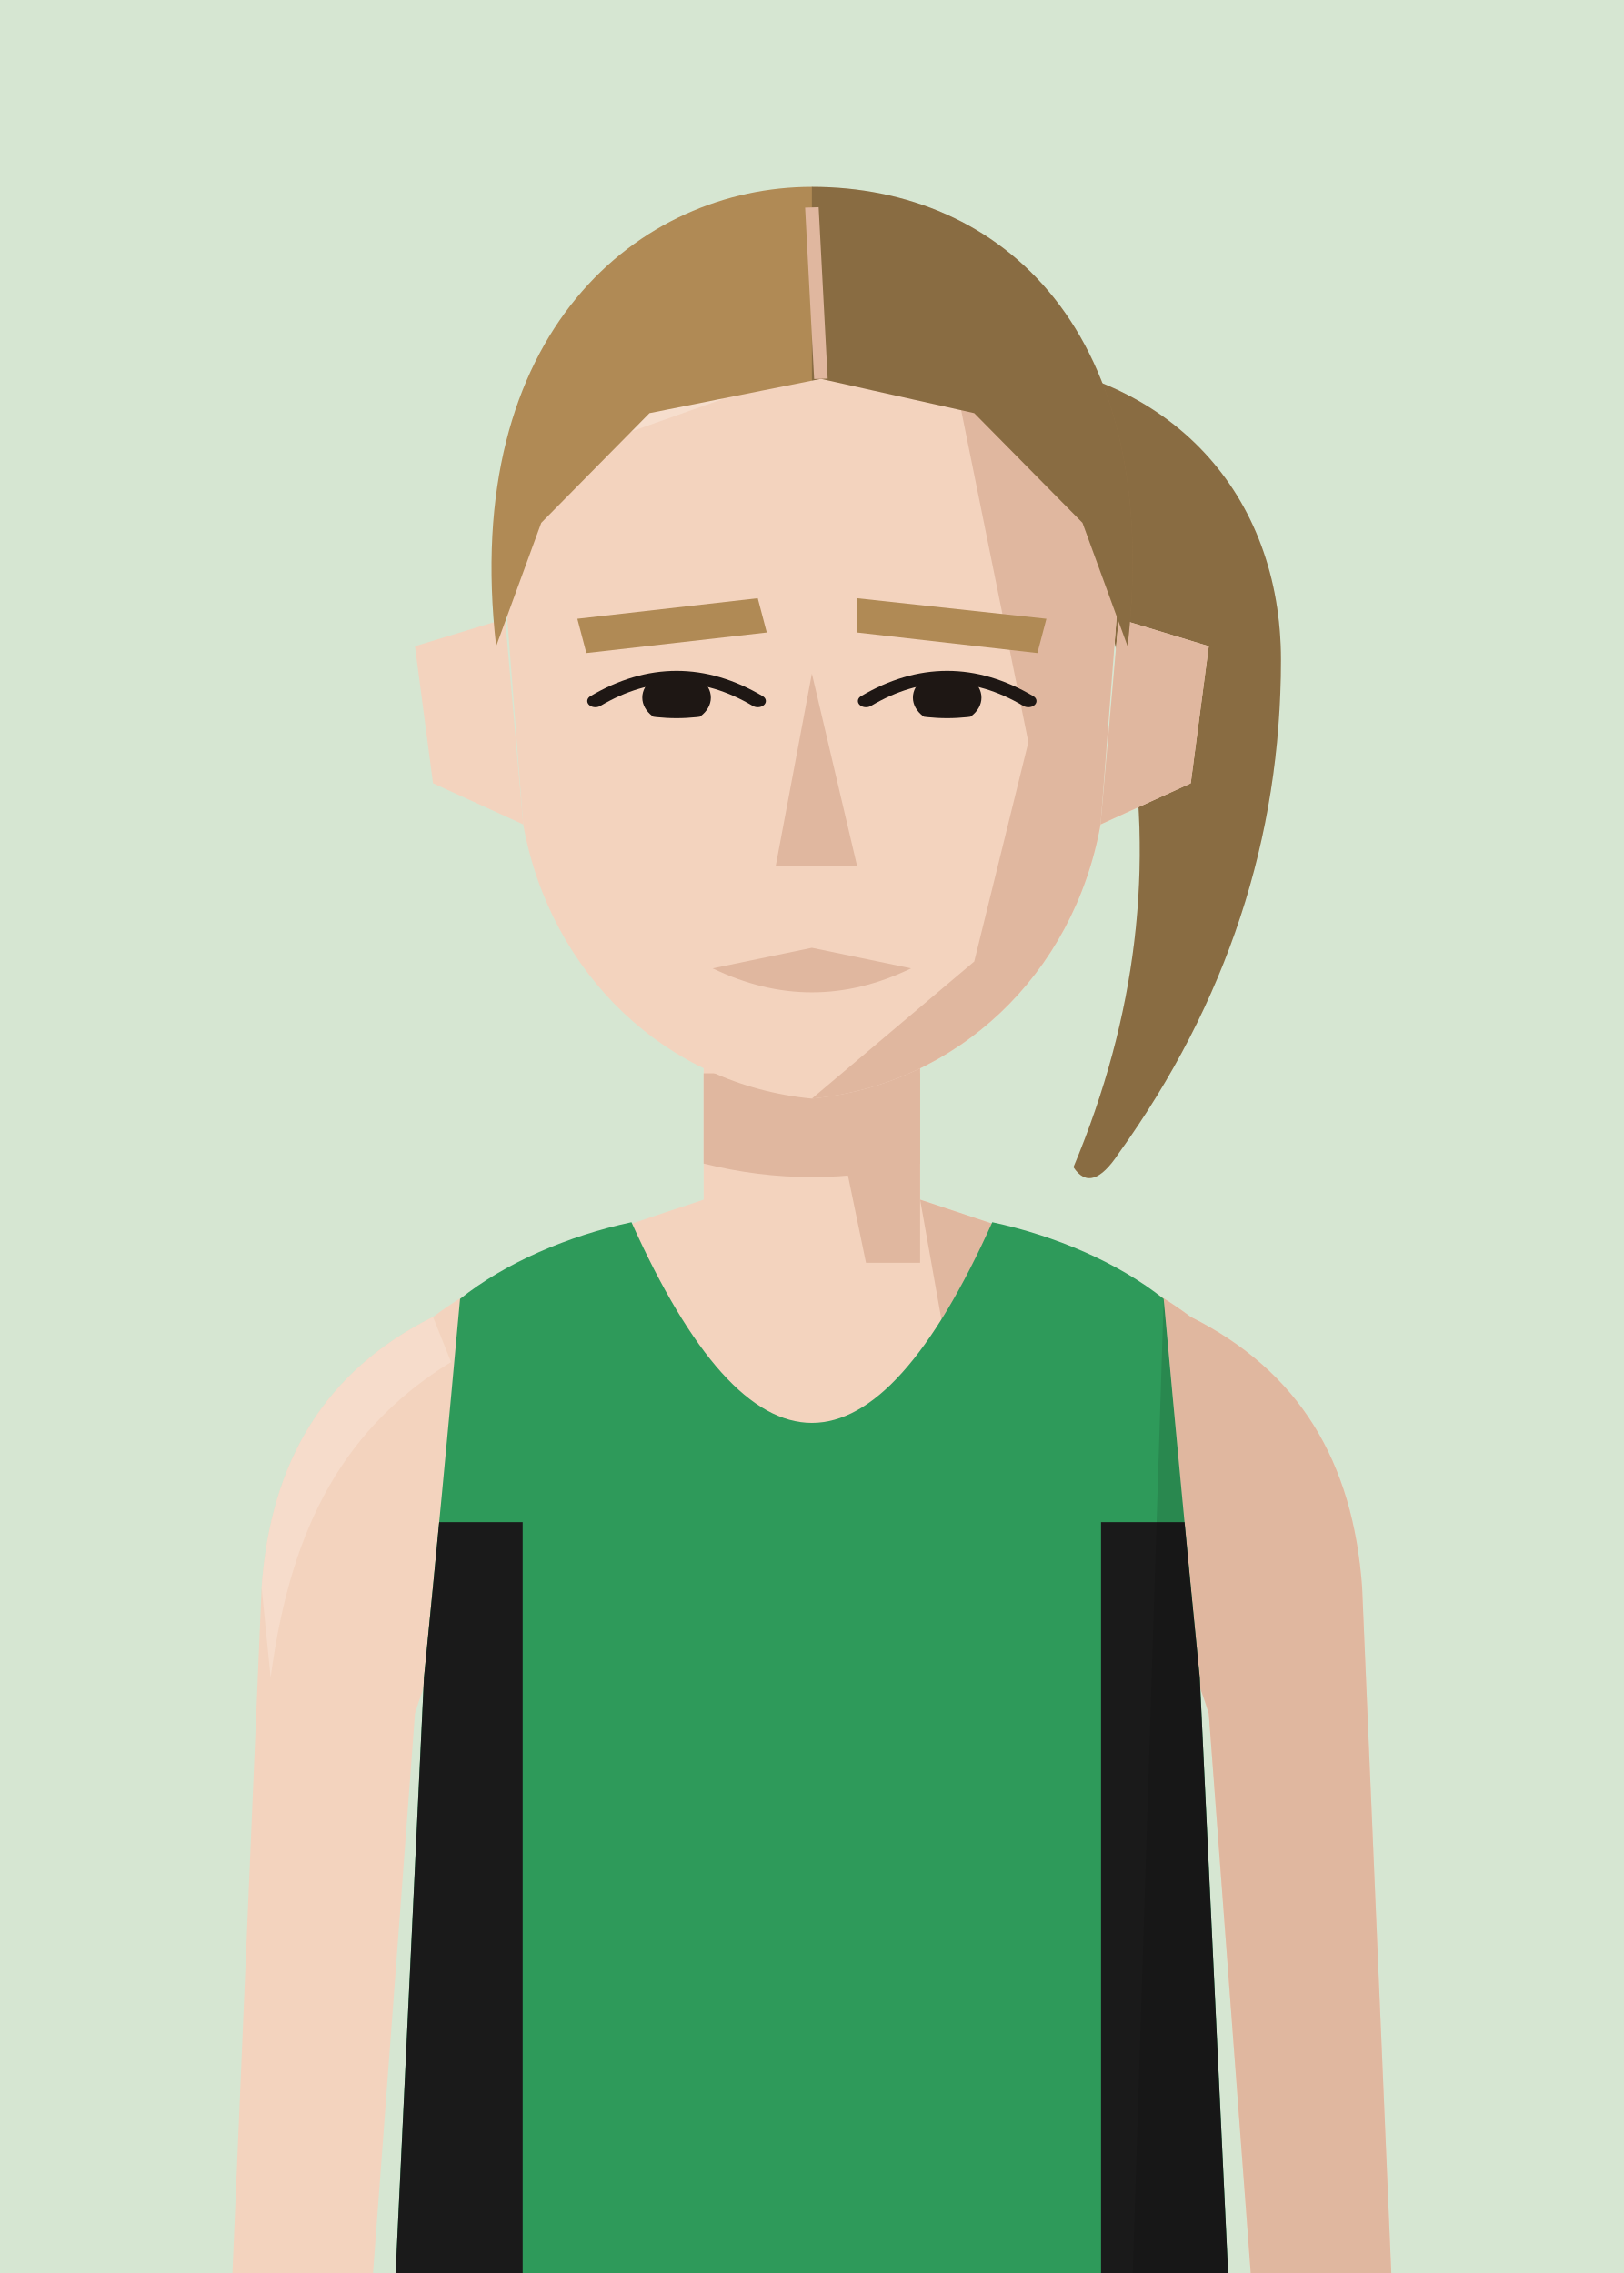
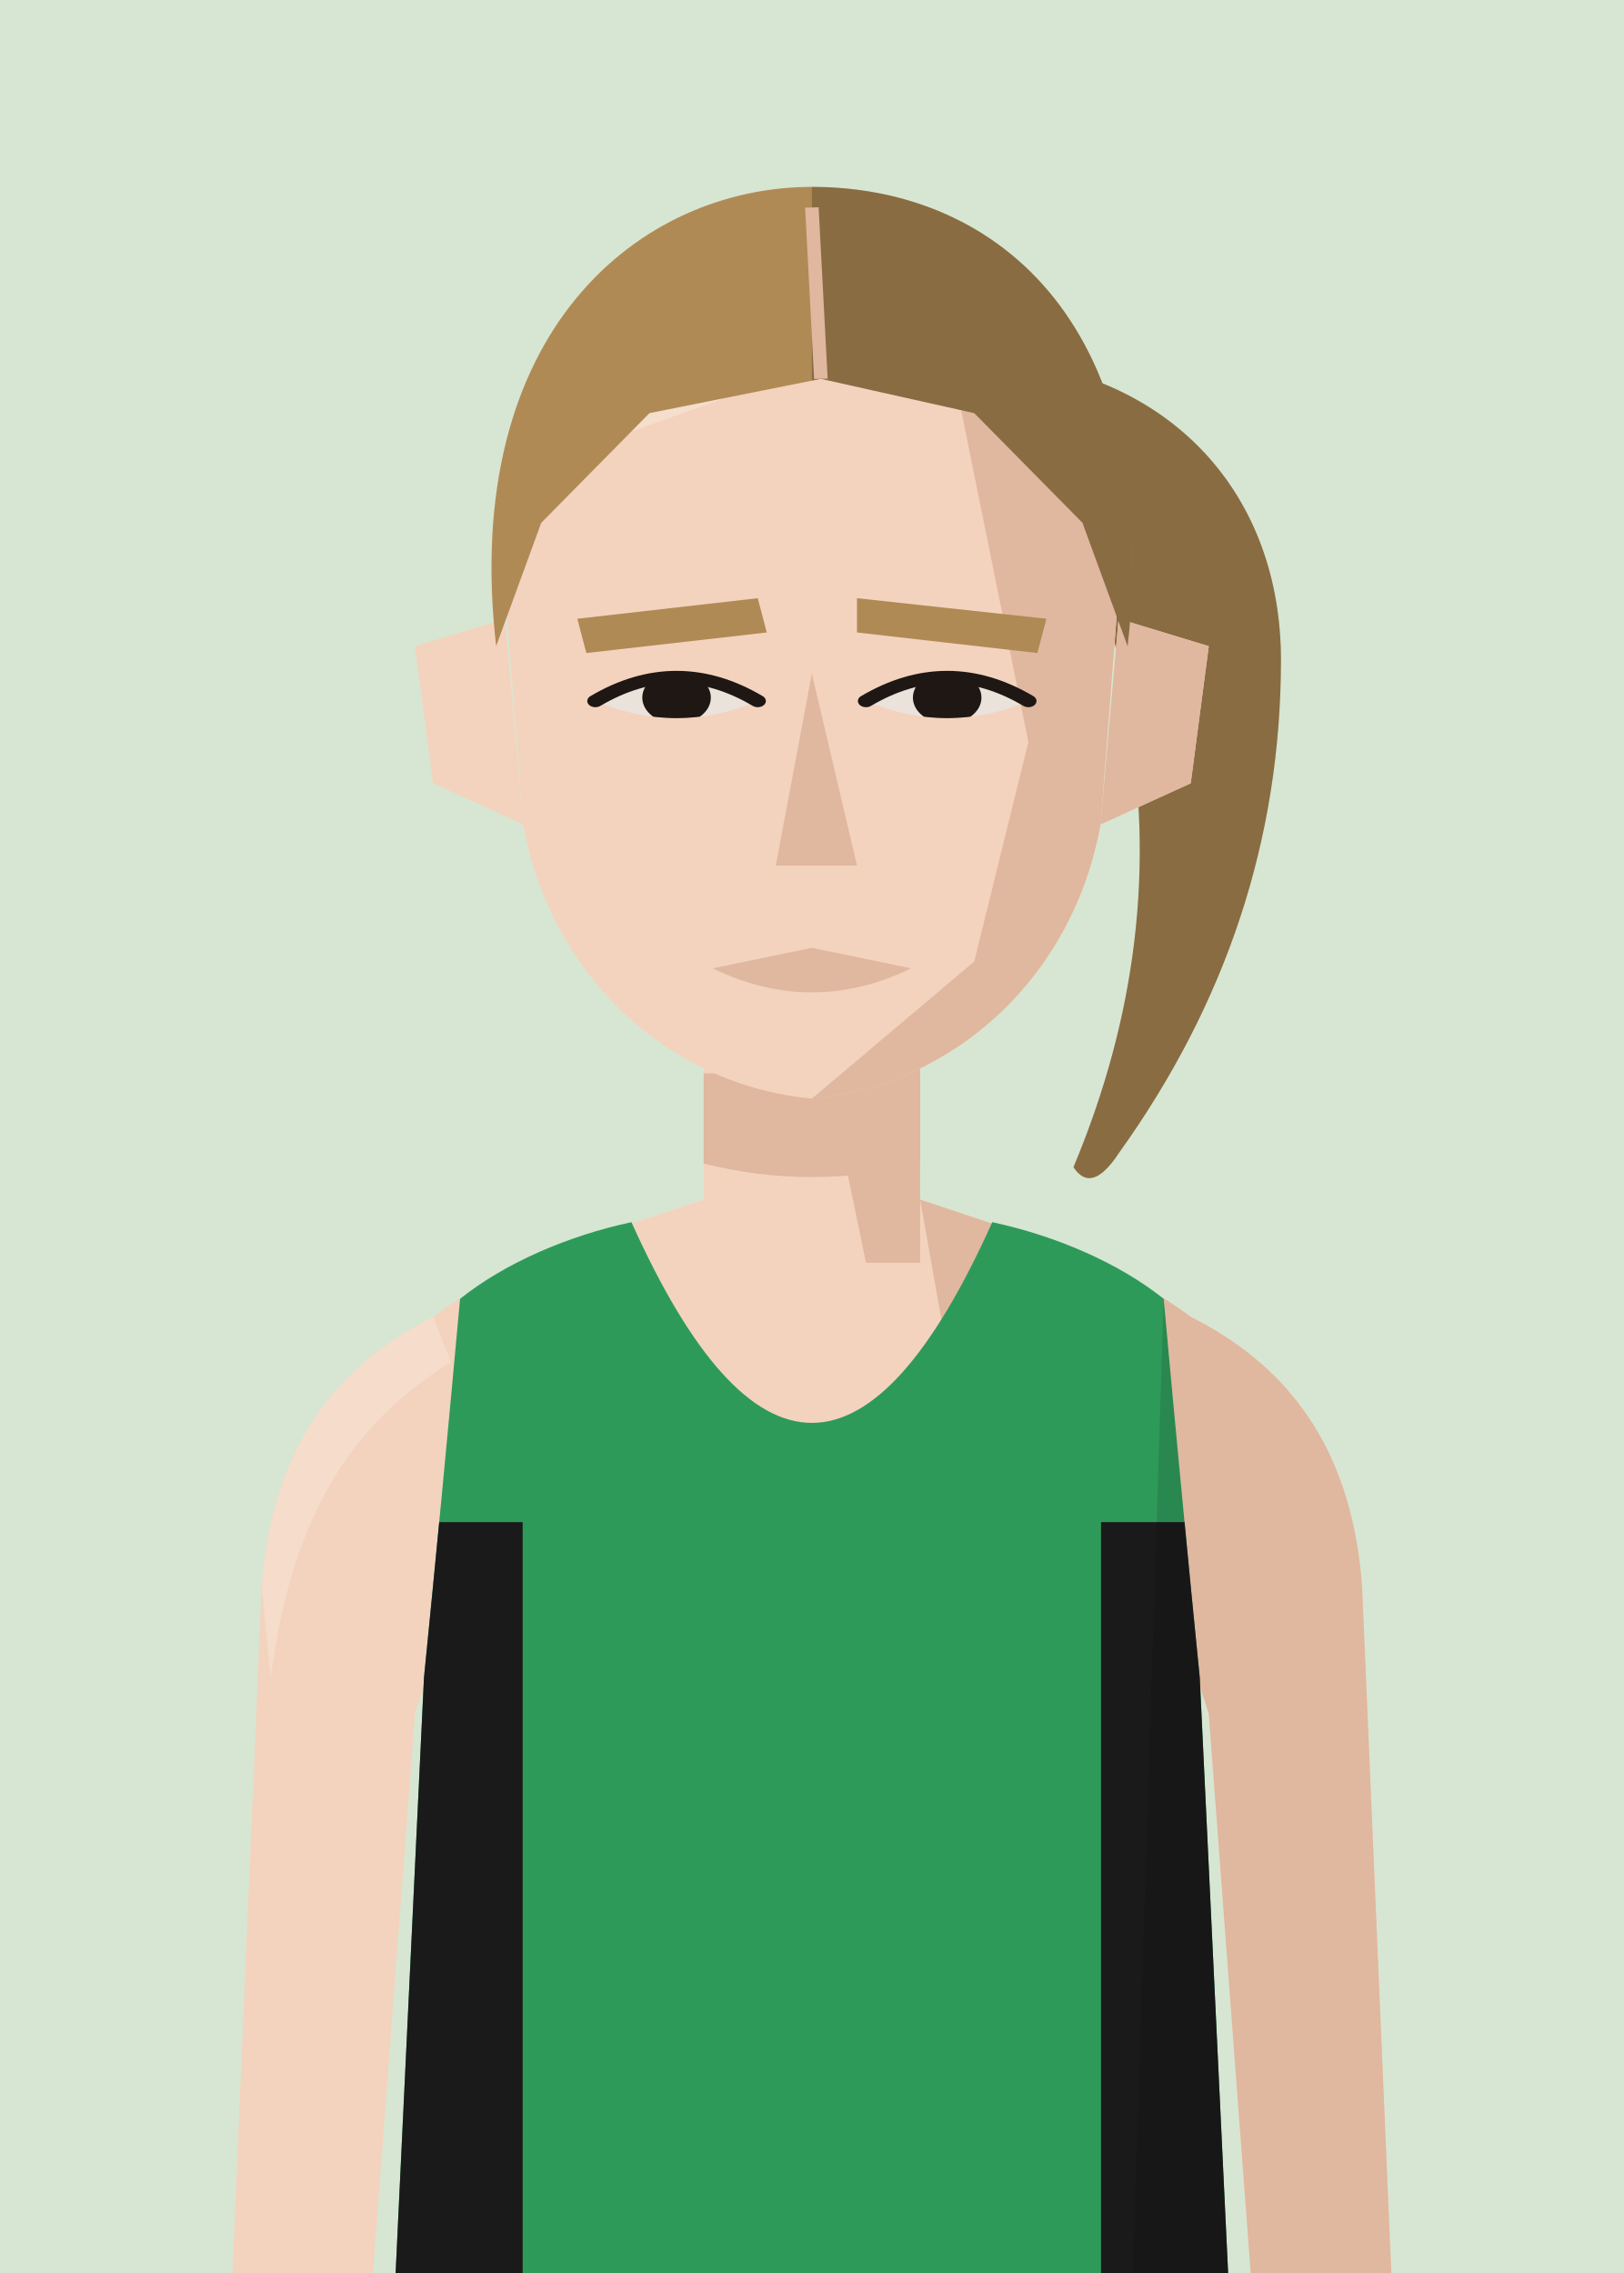
<svg xmlns="http://www.w3.org/2000/svg" viewBox="10 20 180 252">
  <defs>
    <clipPath id="vf">
      <path d="M53,330 L57,246 Q59,226 61,204 C66,200 73,197 80,195.5 Q100,240 120,195.5 C127,197 134,200 139,204 Q141,226 143,246 L147,330 Z" />
    </clipPath>
    <clipPath id="hf">
      <path d="M66,96 C64,58 80,40 100,40 C120,40 136,58 134,96 L132,130 C129,152 116,168 100,170 C84,168 71,152 68,130 Z" />
    </clipPath>
    <clipPath id="rf">
      <rect x="100" y="0" width="100" height="300" />
    </clipPath>
    <clipPath id="ef">
      <path d="M76,112 Q85,105 94,112 Q85,117 76,112 Z" />
      <path d="M106,112 Q115,105 124,112 Q115,117 106,112 Z" />
    </clipPath>
    <clipPath id="cf">
      <rect x="0" y="92" width="200" height="300" />
    </clipPath>
  </defs>
  <rect width="200" height="280" fill="#D6E6D2" />
  <g transform="translate(0,-40)">
    <g transform="translate(0,83) scale(1,0.76) translate(0,-40)" fill="#B08A55">
      <path d="M120,62 C140,64 152,82 152,106 C152,132 146,156 134,178 Q131,184 129,180 C136,158 138,136 135,114 C133,96 130,84 120,72 Z" />
      <g clip-path="url(#rf)" fill="#000" opacity=".22">
        <path d="M120,62 C140,64 152,82 152,106 C152,132 146,156 134,178 Q131,184 129,180 C136,158 138,136 135,114 C133,96 130,84 120,72 Z" />
      </g>
    </g>
    <rect x="88" y="171" width="24" height="37" fill="#F3D3BE" />
    <path d="M88,193 C76,197 66,200 58,206 C46,212 40,222 39,236 L35,330 L50,330 L56,250 Q59,240 64,238 L136,238 Q141,240 144,250 L150,330 L165,330 L161,236 C160,222 154,212 142,206 C134,200 124,197 112,193" fill="#F3D3BE" />
    <g fill="#E0B79F">
      <path d="M112,193 C124,197 134,200 142,206 C154,212 160,222 161,236 L165,330 L150,330 L144,250 Q141,240 136,238 L120,238 Z" />
      <path d="M58,206 C46,212 40,222 39,236 L40,246 C42,231 47,219 60,211 Z" fill="#F8E2D3" opacity=".6" />
      <polygon points="100,171 112,171 112,200 106,200" />
      <path d="M88,179 L112,179 L112,189 Q100,192 88,189 Z" />
    </g>
    <g transform="translate(0,83) scale(1,0.76) translate(0,-40)">
      <g fill="#F3D3BE">
        <path d="M66,100 L56,104 L58,124 L68,130 Z" />
        <path d="M134,100 L144,104 L142,124 L132,130 Z" />
        <path d="M66,96 C64,58 80,40 100,40 C120,40 136,58 134,96 L132,130 C129,152 116,168 100,170 C84,168 71,152 68,130 Z" />
      </g>
      <path d="M134,100 L144,104 L142,124 L132,130 Z" fill="#E0B79F" />
      <g clip-path="url(#hf)">
        <polygon points="112,40 140,40 140,180 100,180 100,170 118,150 124,118 120,92" fill="#E0B79F" />
        <polygon points="60,40 100,40 90,68 60,82" fill="#F8E2D3" opacity=".7" />
      </g>
      <g fill="#B08A55">
        <polygon points="74,100 94,97 95,102 75,105" />
        <polygon points="105,97 126,100 125,105 105,102" />
      </g>
+       <g fill="#EBE2DB">
+         <path d="M76,112 Q85,105 94,112 Q85,117 76,112 Z" />
+         <path d="M106,112 Q115,105 124,112 Q115,117 106,112 Z" />
+       </g>
      <g clip-path="url(#ef)" fill="#1E1714">
        <circle cx="85" cy="111.5" r="3.8" />
        <circle cx="115" cy="111.5" r="3.8" />
      </g>
      <g fill="none" stroke="#1E1714" stroke-width="1.8" stroke-linecap="round">
        <path d="M76,112 Q85,105 94,112" />
        <path d="M106,112 Q115,105 124,112" />
      </g>
      <polygon points="100,108 105,136 96,136" fill="#E0B79F" />
      <path d="M89,151 L100,148 L111,151 Q100,158 89,151 Z" fill="#E0B79F" />
      <g fill="#B08A55">
        <path d="M65,104 C61,58 81,37 100,37 C121,37 139,58 135,104 L130,86 L118,70 L101,65 L82,70 L70,86 Z" />
        <g clip-path="url(#rf)" fill="#000" opacity=".22">
          <path d="M65,104 C61,58 81,37 100,37 C121,37 139,58 135,104 L130,86 L118,70 L101,65 L82,70 L70,86 Z" />
        </g>
      </g>
      <path d="M100,40 L101,65" stroke="#E0B79F" stroke-width="1.5" />
    </g>
    <g clip-path="url(#vf)">
      <path d="M53,330 L57,246 Q59,226 61,204 C66,200 73,197 80,195.5 Q100,240 120,195.5 C127,197 134,200 139,204 Q141,226 143,246 L147,330 Z" fill="#2E9A5A" />
      <g transform="matrix(6.2857 0 0 6.5 37.14 193)">
        <rect x="0" y="5.5" width="4.9" height="14.5" fill="#1a1a1a" />
        <rect x="15.1" y="5.5" width="4.9" height="14.5" fill="#1a1a1a" />
      </g>
      <path d="M139,204 Q141,226 143,246 L147,330 L135,330 Z" fill="#000" opacity="0.12" />
    </g>
  </g>
</svg>
